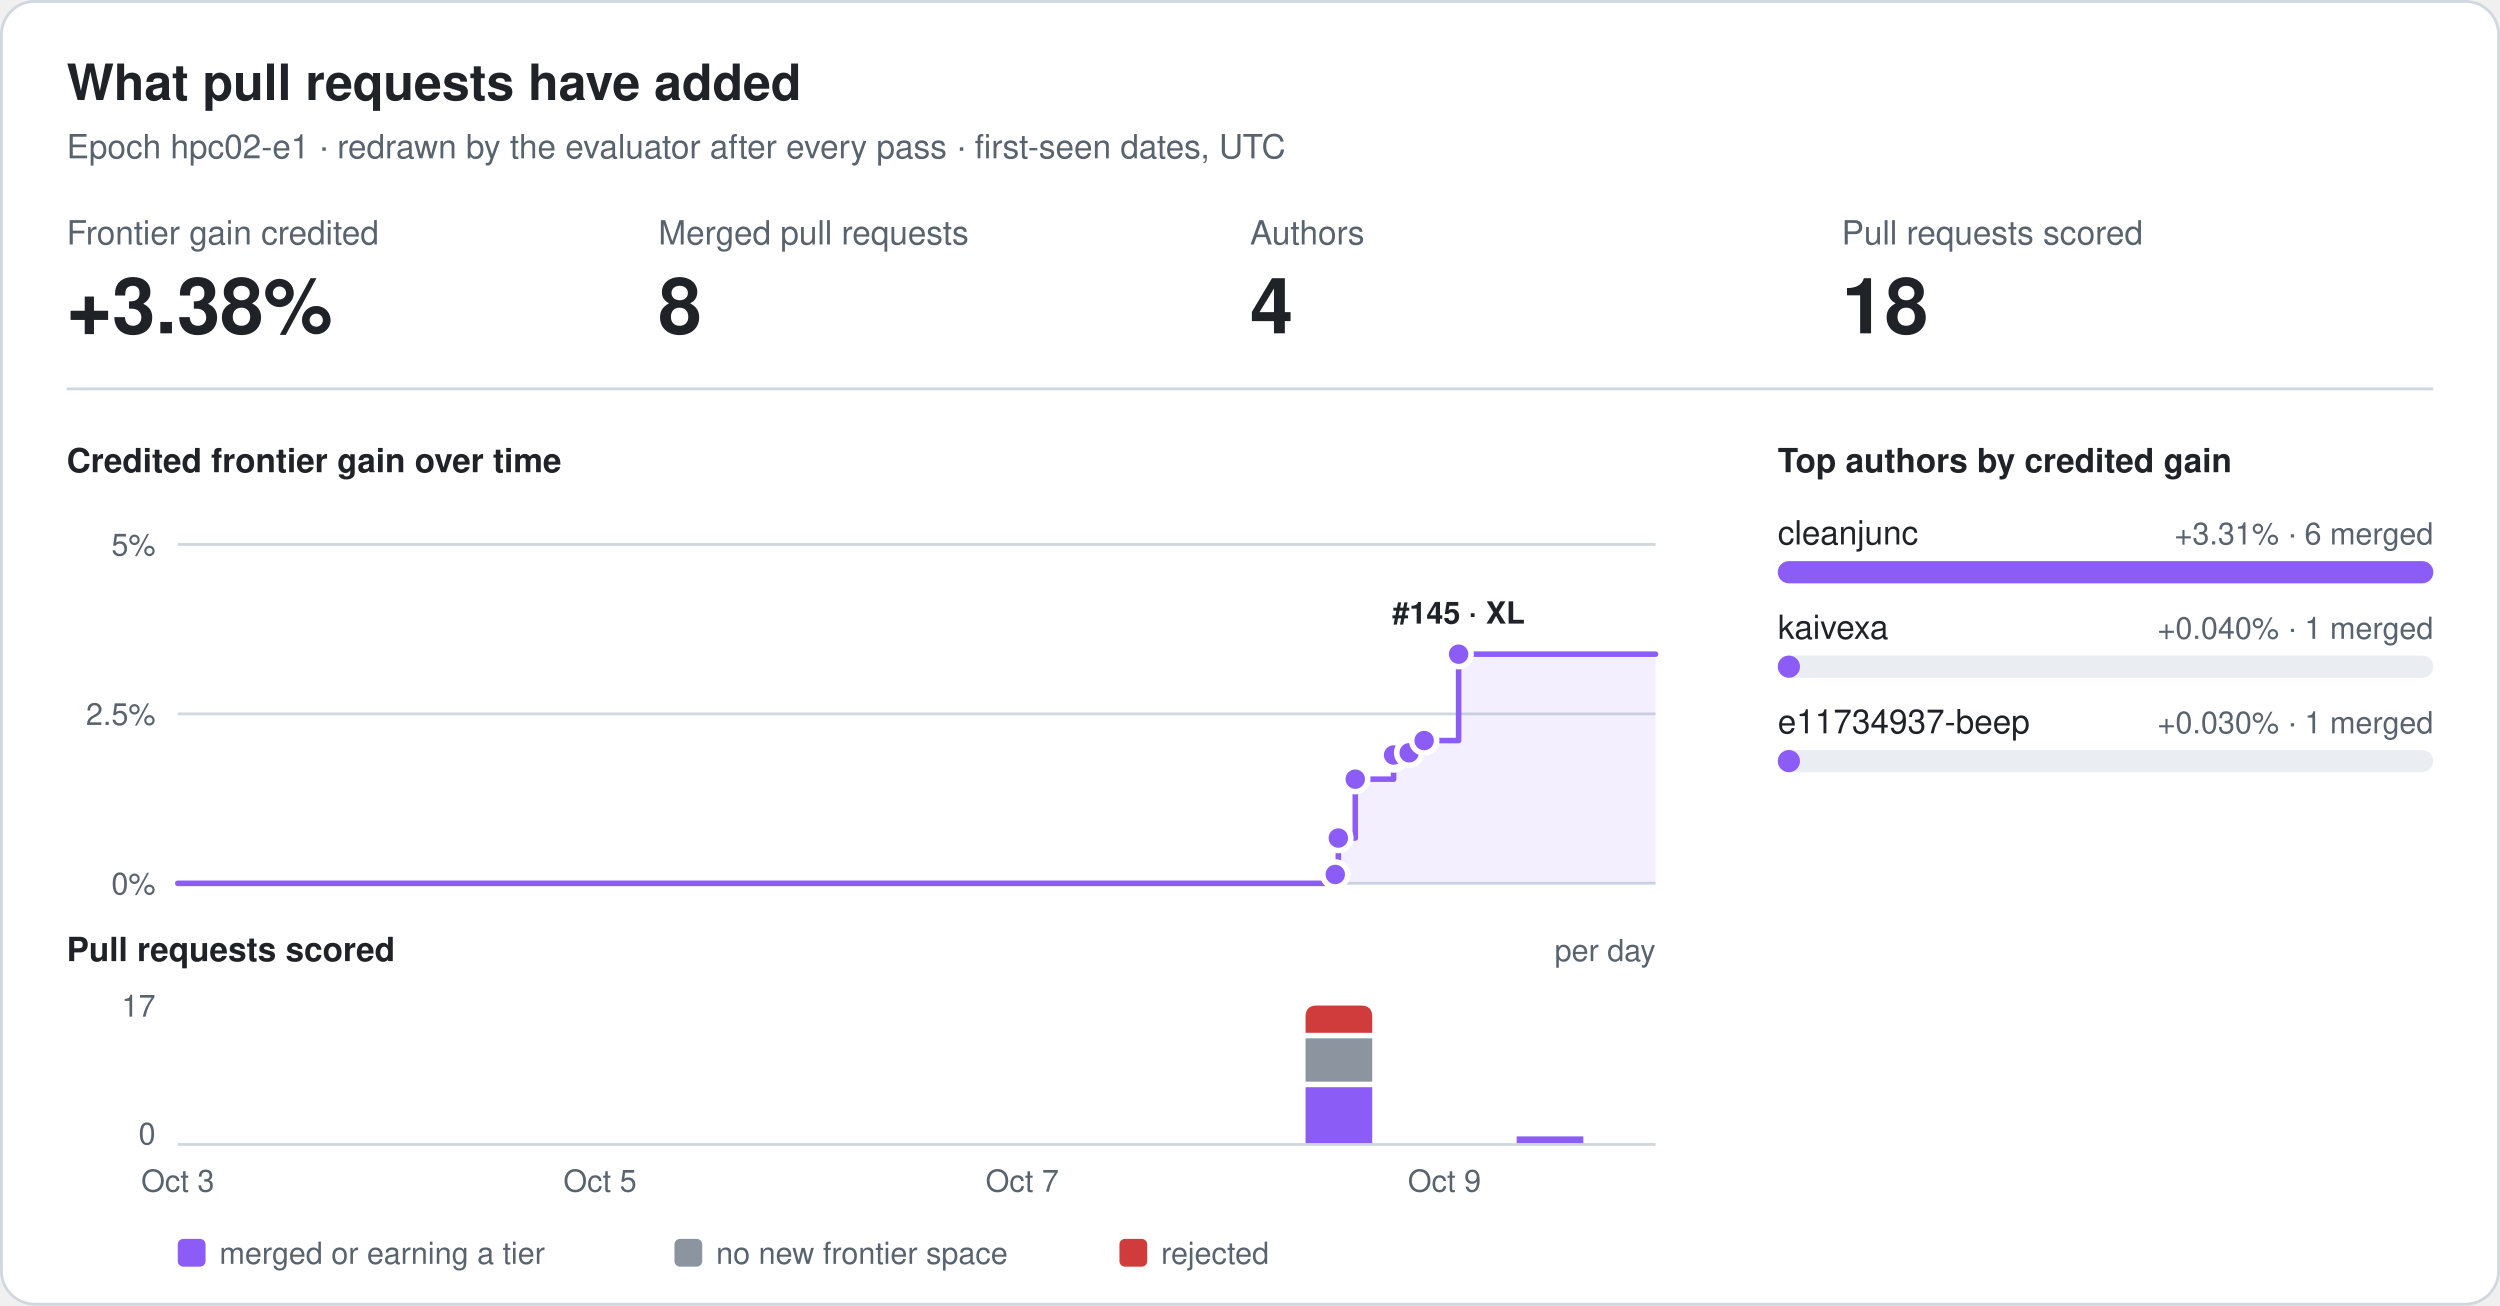
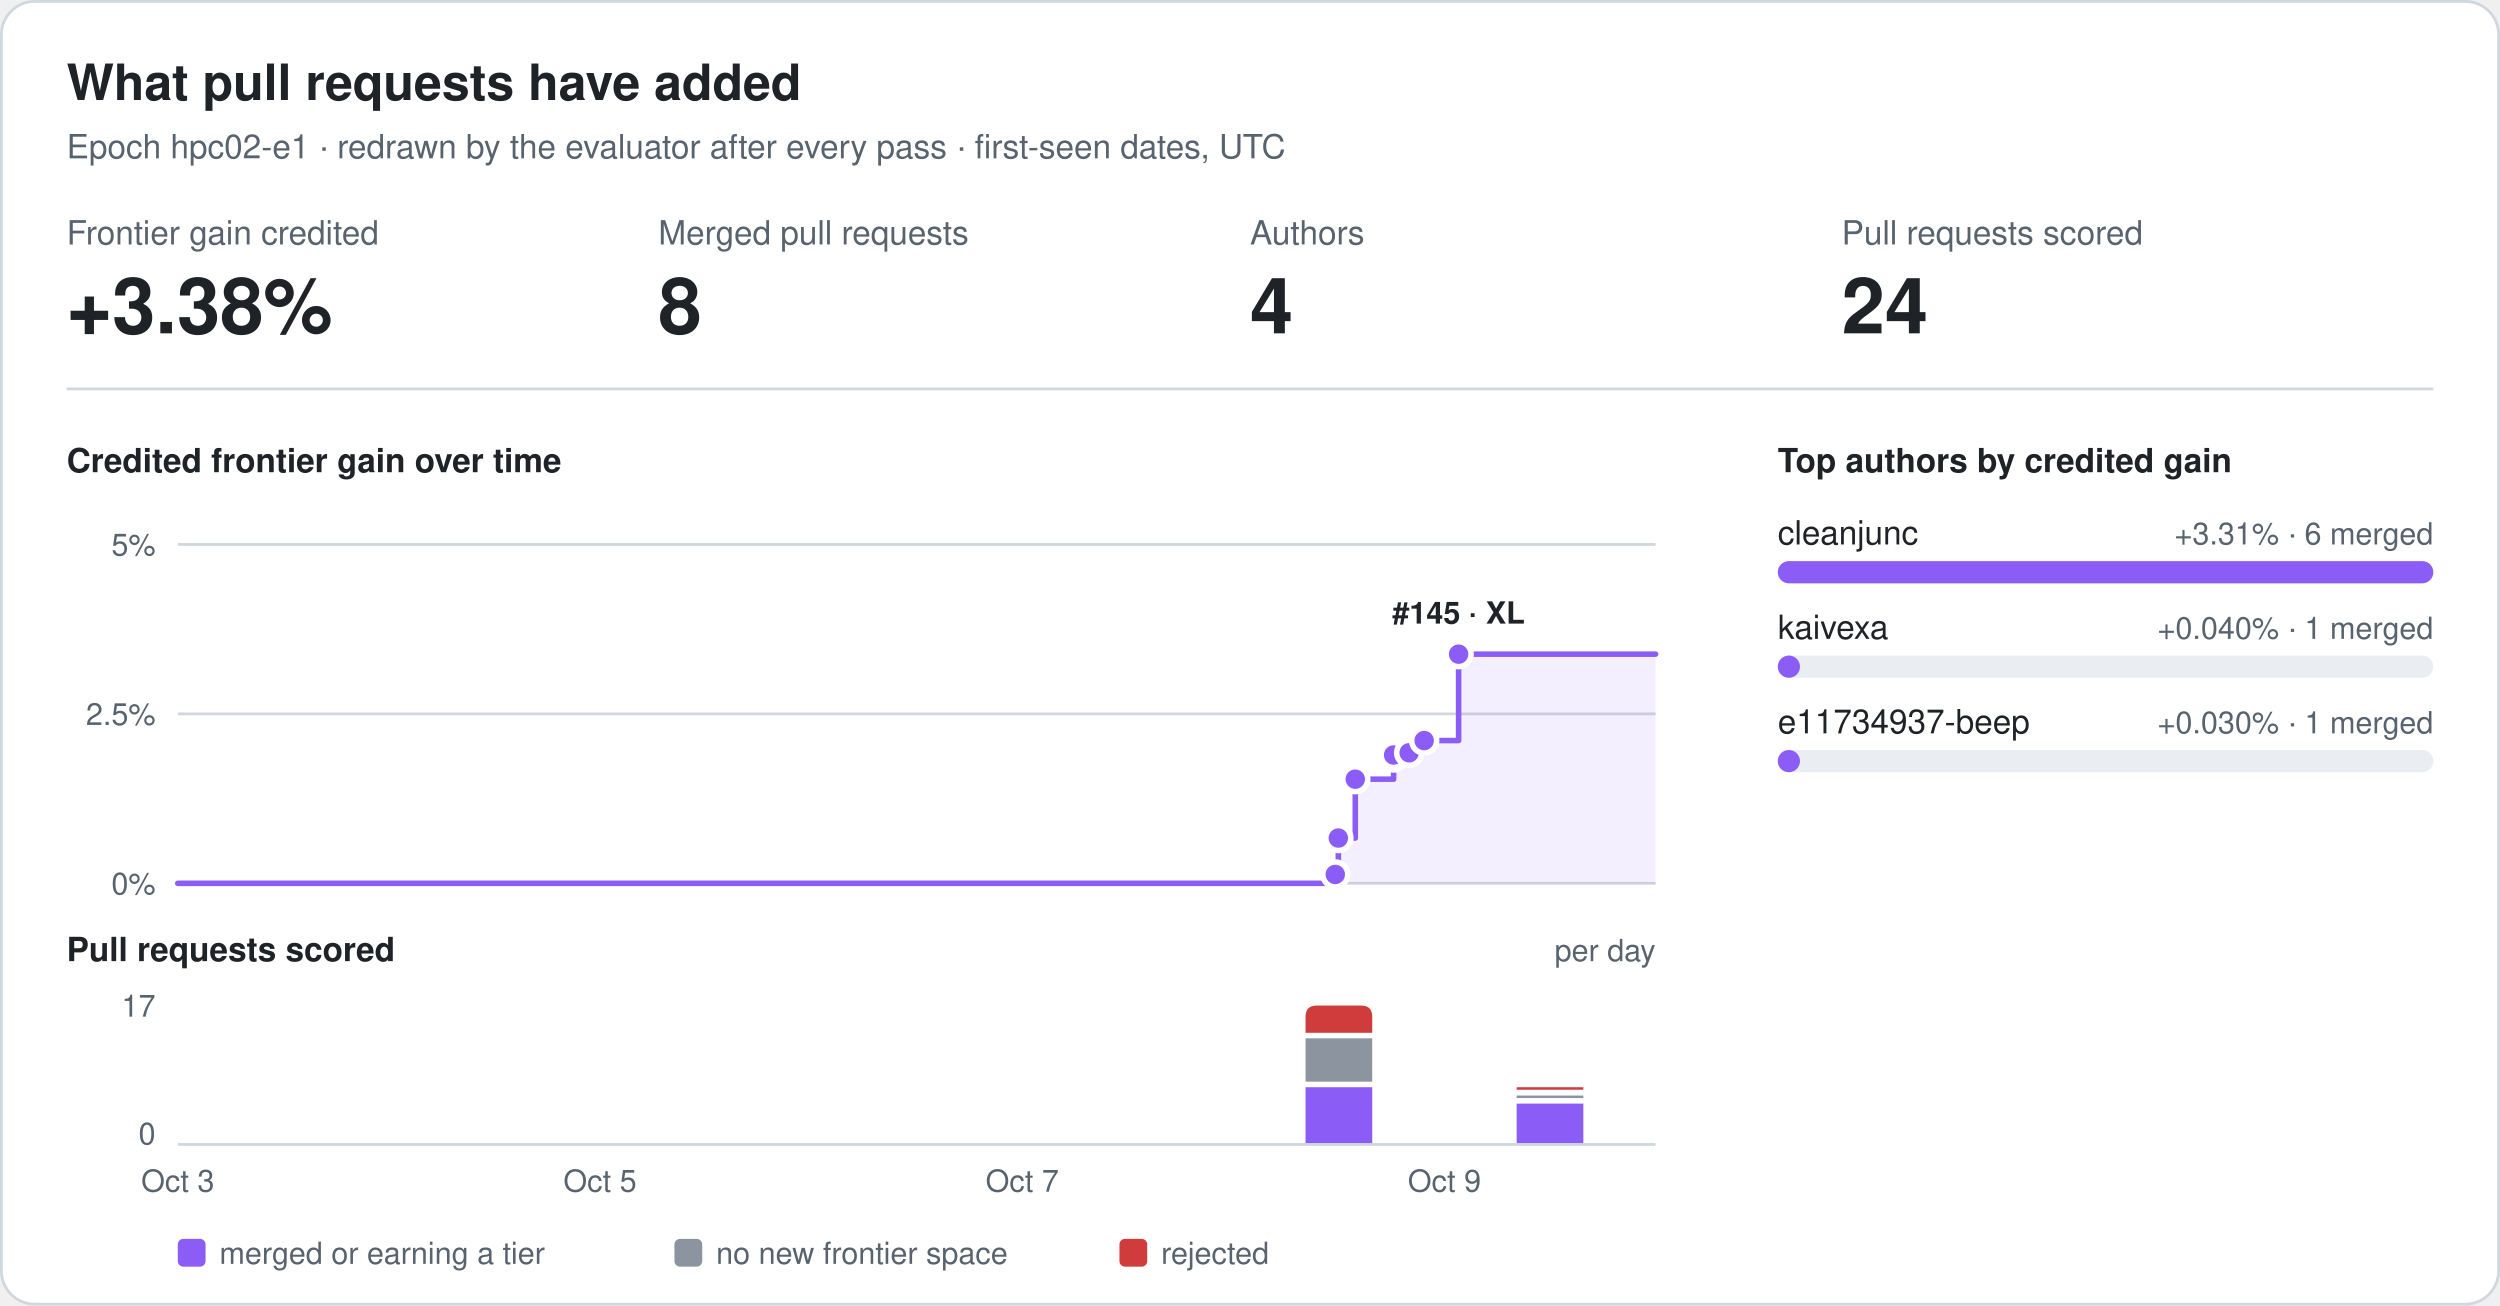
- <svg xmlns="http://www.w3.org/2000/svg" width="900" height="470" viewBox="0 0 900 470" font-family="-apple-system,BlinkMacSystemFont,'Segoe UI',Helvetica,Arial,sans-serif" role="img" aria-label="Frontier gain credited to merged pull requests: +3.38% from 8 merges, 18 pull requests scored">
+ <svg xmlns="http://www.w3.org/2000/svg" width="900" height="470" viewBox="0 0 900 470" font-family="-apple-system,BlinkMacSystemFont,'Segoe UI',Helvetica,Arial,sans-serif" role="img" aria-label="Frontier gain credited to merged pull requests: +3.38% from 8 merges, 24 pull requests scored">
  <style>
.bg{fill:#ffffff;stroke:#d0d7de}.t{fill:#1f2328}.m{fill:#59636e}.rule{stroke:#d0d7de}.ring{stroke:#ffffff}
.acc{fill:#8b5cf6}.accl{stroke:#8b5cf6}.wash{fill:#8b5cf6;fill-opacity:.1}.gry{fill:#8c959f}.rej{fill:#d03b3b}.track{fill:#eaeef2}.tk{stroke:#1f2328}
@media (prefers-color-scheme: dark){
.bg{fill:#0d1117;stroke:#30363d}.t{fill:#e6edf3}.m{fill:#9198a1}.rule{stroke:#30363d}.ring{stroke:#0d1117}
.acc{fill:#9a75f8}.accl{stroke:#9a75f8}.wash{fill:#9a75f8;fill-opacity:.14}.gry{fill:#9198a1}.rej{fill:#e5534b}.track{fill:#21262d}.tk{stroke:#e6edf3}}
</style>
  <rect class="bg" x="0.5" y="0.5" width="899" height="469" rx="12" />
  <text x="24.0" y="36.0" class="t" font-size="18" font-weight="600" text-anchor="start">What pull requests have added</text>
  <text x="24.0" y="57.0" class="m" font-size="12" font-weight="400" text-anchor="start">Epoch hpc02-e1 · redrawn by the evaluator after every pass · first-seen dates, UTC</text>
  <text x="24.0" y="88.0" class="m" font-size="12" font-weight="400" text-anchor="start">Frontier gain credited</text>
  <text x="24.0" y="120.0" class="t" font-size="28" font-weight="600" text-anchor="start">+3.38%</text>
  <text x="237.0" y="88.0" class="m" font-size="12" font-weight="400" text-anchor="start">Merged pull requests</text>
  <text x="237.0" y="120.0" class="t" font-size="28" font-weight="600" text-anchor="start">8</text>
  <text x="450.0" y="88.0" class="m" font-size="12" font-weight="400" text-anchor="start">Authors</text>
  <text x="450.0" y="120.0" class="t" font-size="28" font-weight="600" text-anchor="start">4</text>
  <text x="663.0" y="88.0" class="m" font-size="12" font-weight="400" text-anchor="start">Pull requests scored</text>
-   <text x="663.0" y="120.0" class="t" font-size="28" font-weight="600" text-anchor="start">18</text>
+   <text x="663.0" y="120.0" class="t" font-size="28" font-weight="600" text-anchor="start">24</text>
  <line class="rule" x1="24" x2="876" y1="140" y2="140" stroke-width="1" />
  <text x="24.0" y="170.0" class="t" font-size="12" font-weight="600" text-anchor="start">Credited frontier gain over time</text>
  <text x="24.0" y="346.0" class="t" font-size="12" font-weight="600" text-anchor="start">Pull requests scored</text>
  <line class="rule" x1="64" x2="596" y1="318.0" y2="318.0" stroke-width="1" />
  <text x="56.0" y="322.0" class="m" font-size="11" font-weight="400" text-anchor="end">0%</text>
  <line class="rule" x1="64" x2="596" y1="257.0" y2="257.0" stroke-width="1" />
  <text x="56.0" y="261.0" class="m" font-size="11" font-weight="400" text-anchor="end">2.5%</text>
  <line class="rule" x1="64" x2="596" y1="196.0" y2="196.0" stroke-width="1" />
  <text x="56.0" y="200.0" class="m" font-size="11" font-weight="400" text-anchor="end">5%</text>
  <polygon class="wash" points="64.0,318.0 480.7,318.0 480.7,314.8 481.8,314.8 481.8,301.7 487.9,301.7 487.9,280.5 501.7,280.5 501.7,272.7 501.7,272.7 501.7,271.8 507.3,271.8 507.3,271.0 512.7,271.0 512.7,266.6 525.1,266.6 525.1,235.5 596.0,235.5 596.0,318.0" />
  <polyline class="accl" points="64.0,318.0 480.7,318.0 480.7,314.8 481.8,314.8 481.8,301.7 487.9,301.7 487.9,280.5 501.7,280.5 501.7,272.7 501.7,272.7 501.7,271.8 507.3,271.8 507.3,271.0 512.7,271.0 512.7,266.6 525.1,266.6 525.1,235.5 596.0,235.5" fill="none" stroke-width="2" stroke-linejoin="round" stroke-linecap="round" />
  <circle class="acc ring" cx="480.7" cy="314.8" r="4.5" stroke-width="2" />
  <circle class="acc ring" cx="481.8" cy="301.7" r="4.5" stroke-width="2" />
  <circle class="acc ring" cx="487.9" cy="280.5" r="4.5" stroke-width="2" />
  <circle class="acc ring" cx="501.7" cy="272.7" r="4.5" stroke-width="2" />
  <circle class="acc ring" cx="501.7" cy="271.8" r="4.5" stroke-width="2" />
  <circle class="acc ring" cx="507.3" cy="271.0" r="4.5" stroke-width="2" />
  <circle class="acc ring" cx="512.7" cy="266.6" r="4.5" stroke-width="2" />
  <circle class="acc ring" cx="525.1" cy="235.5" r="4.5" stroke-width="2" />
  <text x="525.1" y="224.5" class="t" font-size="11" font-weight="600" text-anchor="middle">#145 · XL</text>
  <rect class="acc" x="470.0" y="391.4" width="24.0" height="20.6" />
  <rect class="gry" x="470.0" y="373.8" width="24.0" height="15.6" />
  <path class="rej" d="M470.0,371.8V366.0Q470.0,362.0 474.0,362.0H490.0Q494.0,362.0 494.0,366.0V371.8Z" />
-   <rect class="acc" x="546.0" y="409.1" width="24.0" height="2.9" />
+   <rect class="acc" x="546.0" y="397.3" width="24.0" height="14.7" />
+   <rect class="gry" x="546.0" y="394.4" width="24.0" height="0.9" />
+   <rect class="rej" x="546.0" y="391.4" width="24.0" height="0.9" />
  <line class="rule" x1="64" x2="596" y1="412" y2="412" stroke-width="1" />
  <text x="56.0" y="366.0" class="m" font-size="11" font-weight="400" text-anchor="end">17</text>
  <text x="56.0" y="412.0" class="m" font-size="11" font-weight="400" text-anchor="end">0</text>
  <text x="596.0" y="346.0" class="m" font-size="11" font-weight="400" text-anchor="end">per day</text>
  <text x="64.0" y="429.0" class="m" font-size="11" font-weight="400" text-anchor="middle">Oct 3</text>
  <text x="216.0" y="429.0" class="m" font-size="11" font-weight="400" text-anchor="middle">Oct 5</text>
  <text x="368.0" y="429.0" class="m" font-size="11" font-weight="400" text-anchor="middle">Oct 7</text>
  <text x="520.0" y="429.0" class="m" font-size="11" font-weight="400" text-anchor="middle">Oct 9</text>
  <rect class="acc" x="64" y="446" width="10" height="10" rx="2" />
  <text x="79.0" y="455.0" class="m" font-size="11" font-weight="400" text-anchor="start">merged or earning a tier</text>
  <rect class="gry" x="242.8" y="446" width="10" height="10" rx="2" />
  <text x="257.8" y="455.0" class="m" font-size="11" font-weight="400" text-anchor="start">no new frontier space</text>
  <rect class="rej" x="403.0" y="446" width="10" height="10" rx="2" />
  <text x="418.0" y="455.0" class="m" font-size="11" font-weight="400" text-anchor="start">rejected</text>
  <text x="640.0" y="170.0" class="t" font-size="12" font-weight="600" text-anchor="start">Top authors by credited gain</text>
  <text x="640.0" y="196.0" class="t" font-size="12" font-weight="400" text-anchor="start">cleanjunc</text>
  <text x="876.0" y="196.0" class="m" font-size="11" font-weight="400" text-anchor="end">+3.31% · 6 merged</text>
  <rect class="track" x="640" y="202" width="236" height="8" rx="4" />
  <rect class="acc" x="640" y="202" width="236.0" height="8" rx="4" />
  <text x="640.0" y="230.0" class="t" font-size="12" font-weight="400" text-anchor="start">kaivexa</text>
  <text x="876.0" y="230.0" class="m" font-size="11" font-weight="400" text-anchor="end">+0.040% · 1 merged</text>
  <rect class="track" x="640" y="236" width="236" height="8" rx="4" />
  <rect class="acc" x="640" y="236" width="8.0" height="8" rx="4" />
  <text x="640.0" y="264.0" class="t" font-size="12" font-weight="400" text-anchor="start">e11734937-beep</text>
  <text x="876.0" y="264.0" class="m" font-size="11" font-weight="400" text-anchor="end">+0.030% · 1 merged</text>
  <rect class="track" x="640" y="270" width="236" height="8" rx="4" />
  <rect class="acc" x="640" y="270" width="8.0" height="8" rx="4" />
</svg>
